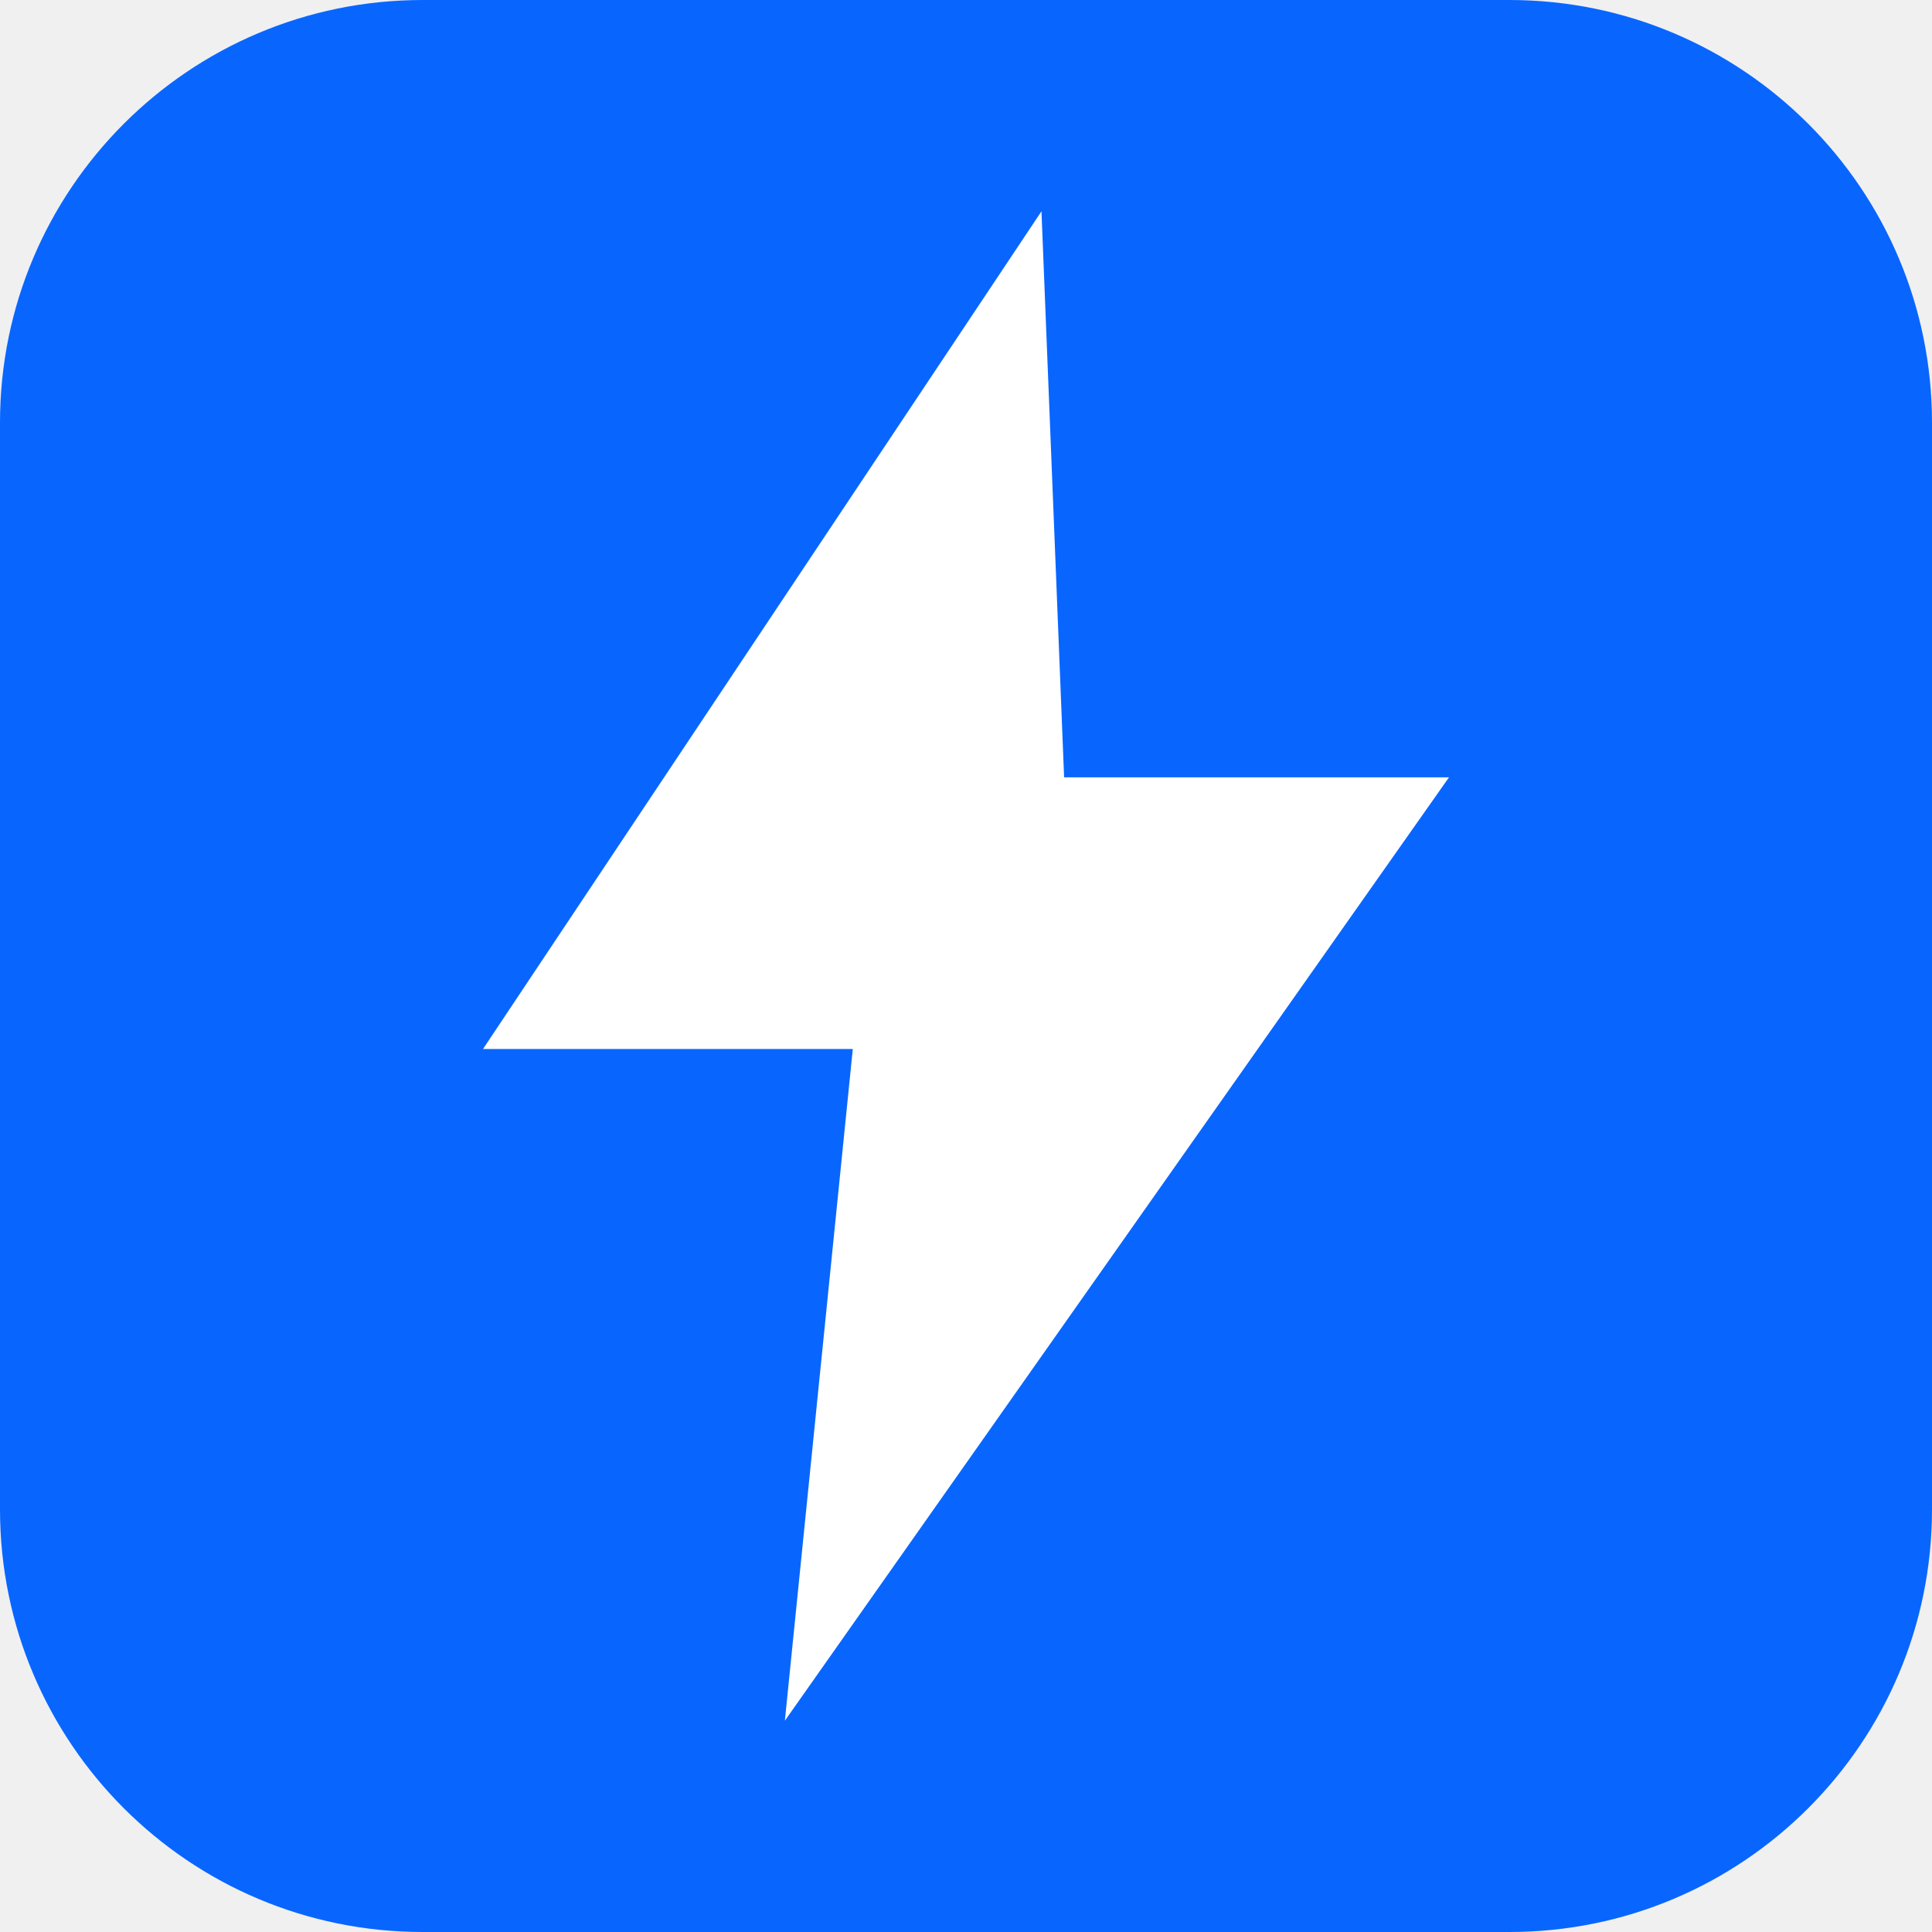
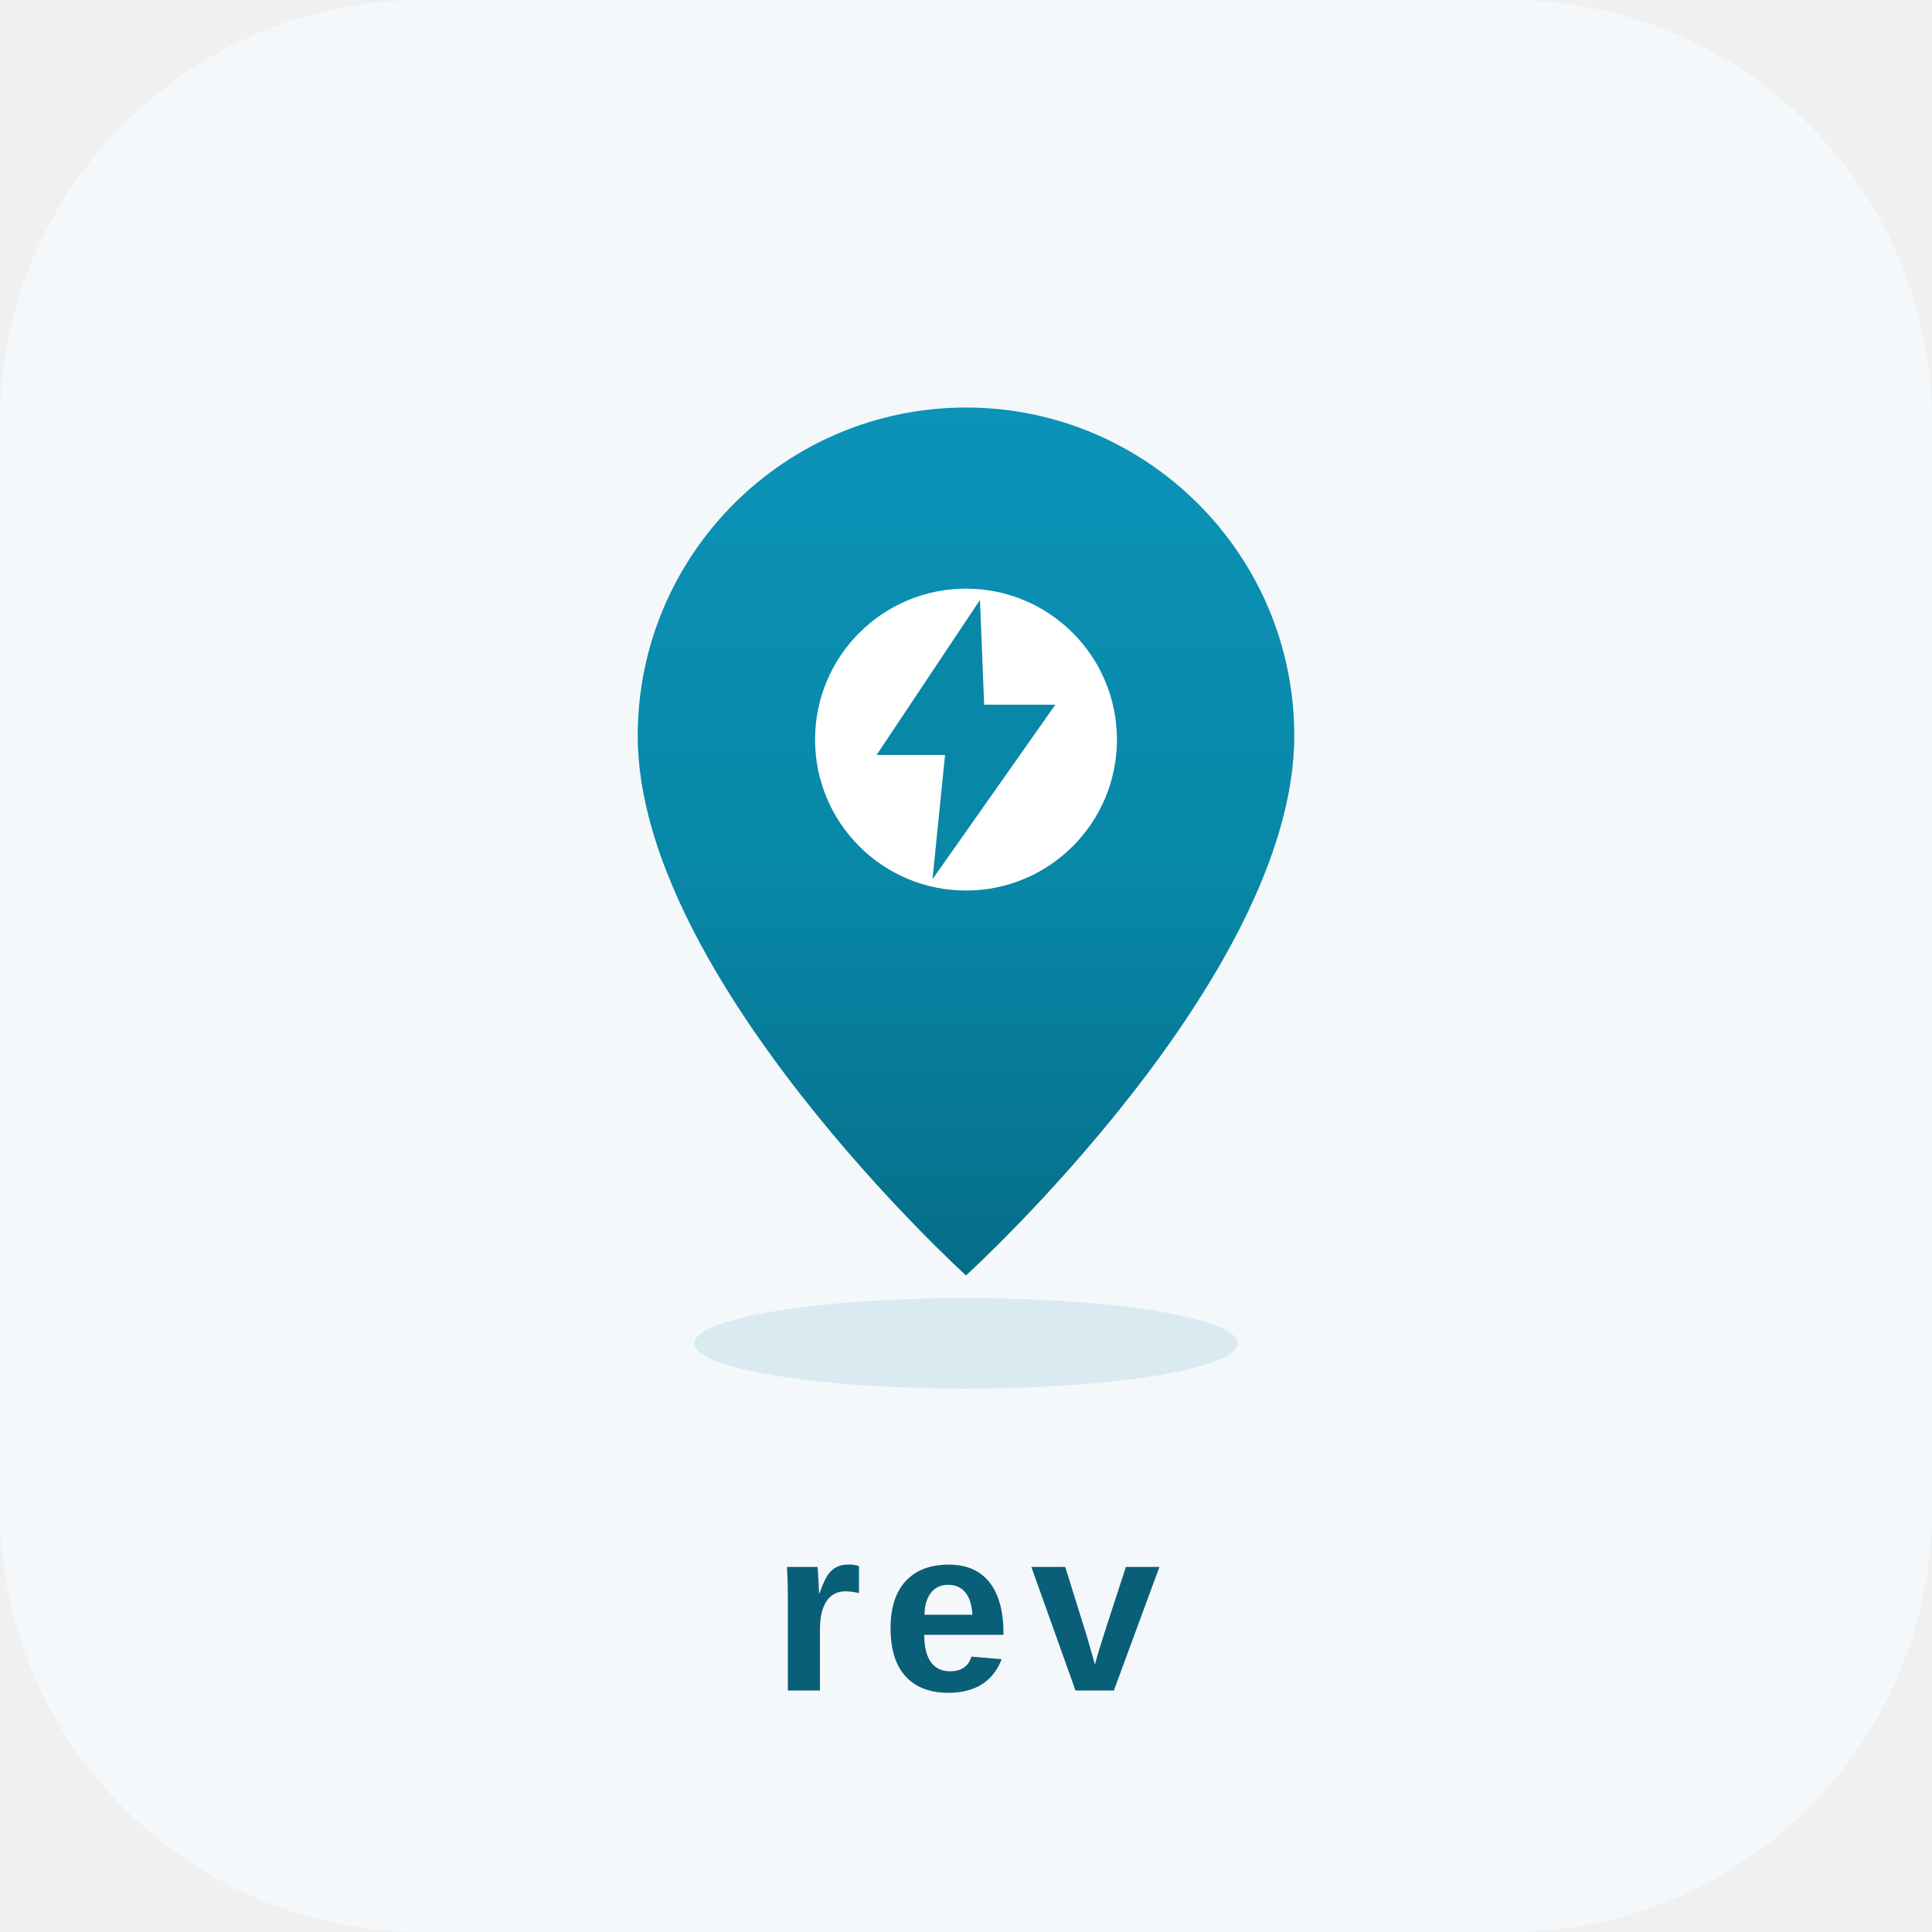
<svg xmlns="http://www.w3.org/2000/svg" viewBox="0 0 512 512">
-   <rect width="512" height="512" rx="112" fill="#0866ff" />
-   <path d="M276 56 128 278h98l-18 178 176-250H282z" fill="#ffffff" />
+   <defs>
+     <linearGradient id="pinG" x1="0" y1="0" x2="0" y2="1">
+       <stop offset="0" stop-color="#0b93b8" />
+       <stop offset=".55" stop-color="#0887a7" />
+       <stop offset="1" stop-color="#066d88" />
+     </linearGradient>
+   </defs>
+   <rect width="512" height="512" rx="112" fill="#f5f8fa" />
+   <ellipse cx="256" cy="356" rx="72" ry="12" fill="#0887a7" opacity=".12" />
+   <path d="M256,108 c-48,0 -87,39 -87,87 0,64 87,143 87,143 s87,-79 87,-143 c0,-48 -39,-87 -87,-87z" fill="url(#pinG)" />
+   <circle cx="256" cy="196" r="40" fill="#ffffff" />
+   <path d="M276 56 128 278h98l-18 178 176-250H282z" fill="#0887a7" transform="translate(256 196) scale(0.185) translate(-256 -256)" />
+   <text x="256" y="448" text-anchor="middle" font-family="Verdana, Arial, Tahoma, sans-serif" font-size="62" font-weight="900" letter-spacing="5" fill="#0a5f78">rev</text>
</svg>
